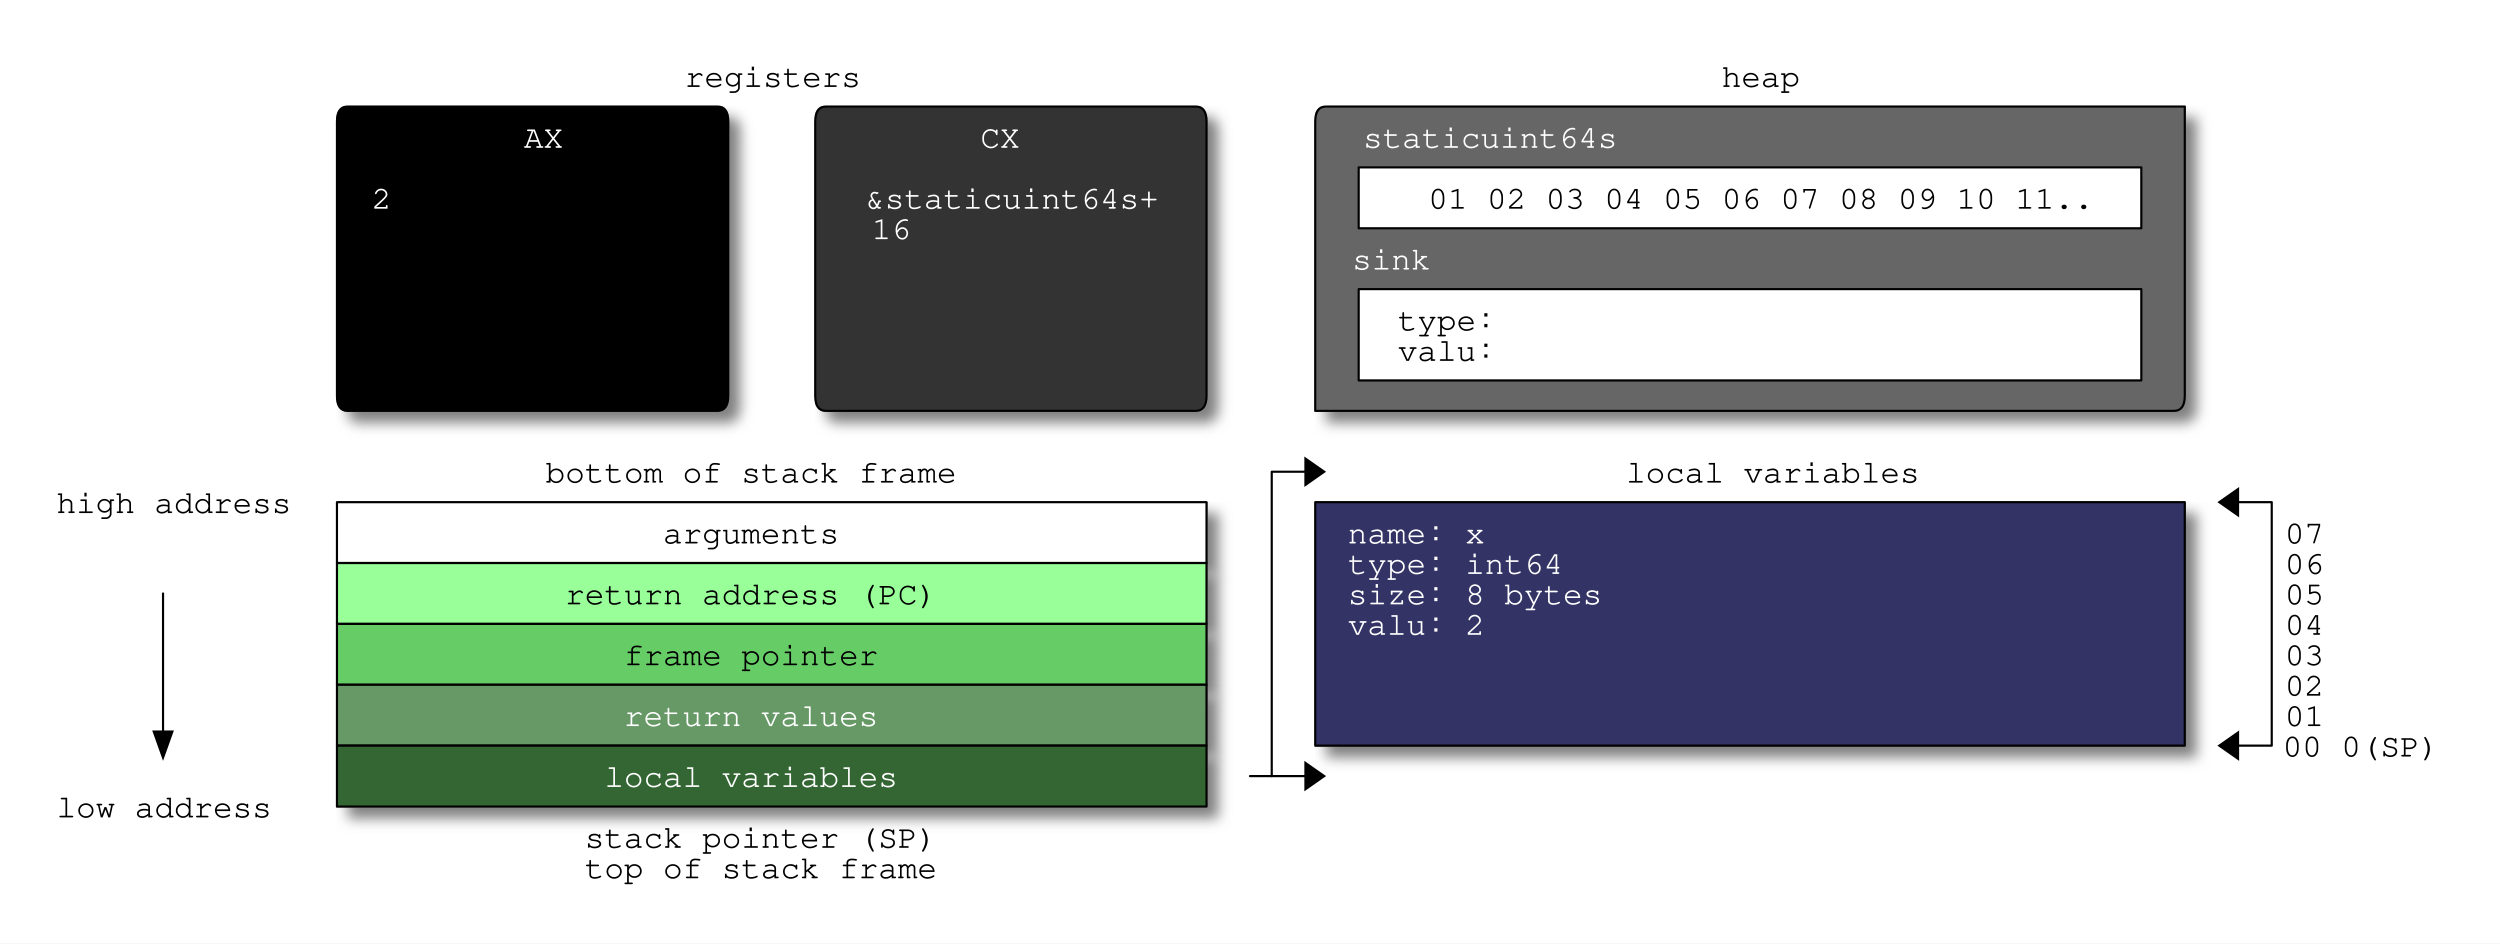
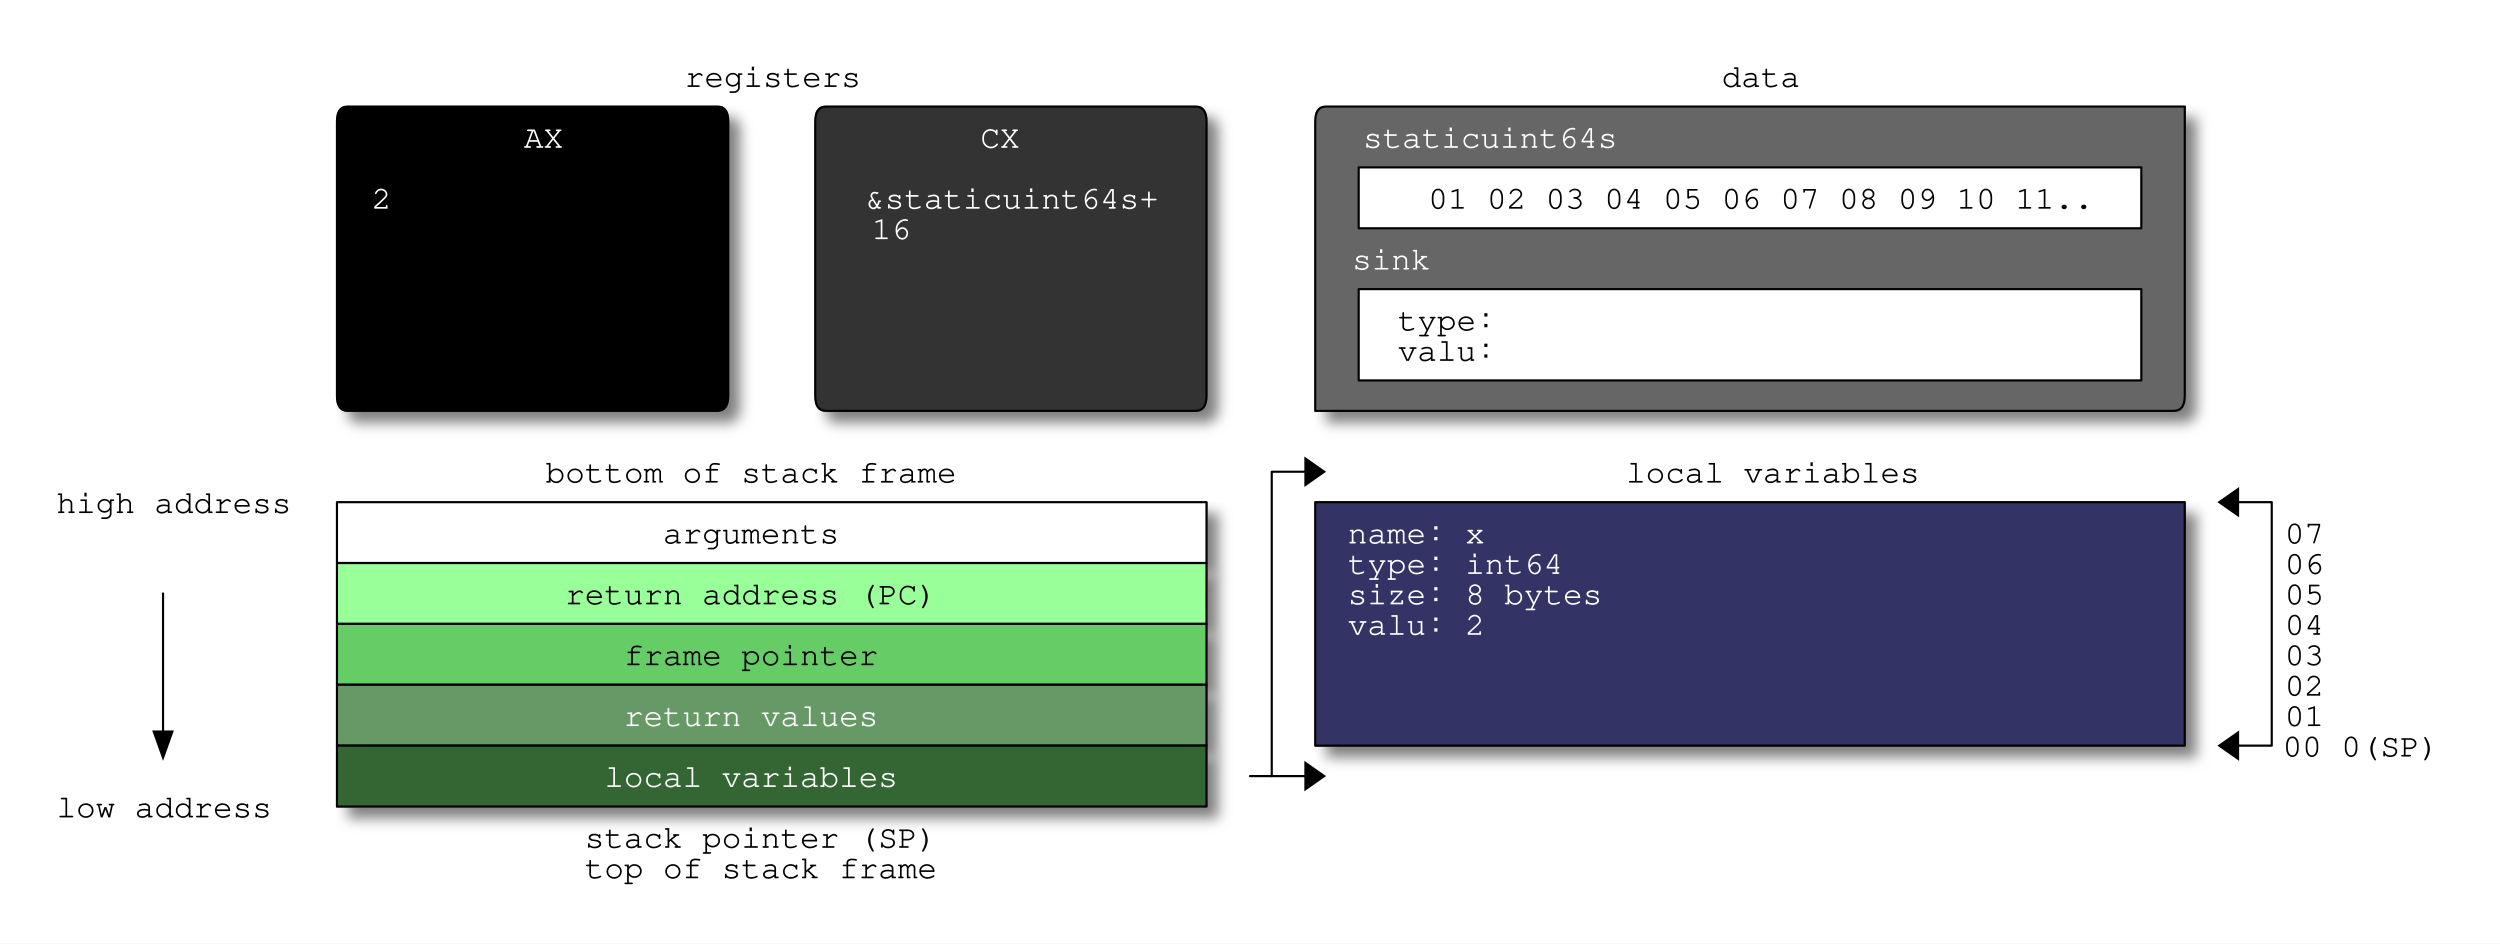
<svg xmlns="http://www.w3.org/2000/svg" width="1150" height="434" shape-rendering="geometricPrecision" version="1.0">
  <defs>
    <filter id="f2" x="0" y="0" width="200%" height="200%">
      <feOffset result="offOut" in="SourceGraphic" dx="5" dy="5" />
      <feGaussianBlur result="blurOut" in="offOut" stdDeviation="3" />
      <feBlend in="SourceGraphic" in2="blurOut" mode="normal" />
    </filter>
  </defs>
  <g stroke-width="1" stroke-linecap="square" stroke-linejoin="round">
    <rect x="0" y="0" width="1150" height="434" style="fill: #ffffff" />
    <path stroke="gray" fill="gray" filter="url(#f2)" d="M605.0 189.0 L1000.0 189.0 Q1005.0 189.0 1005.0 182.0 L1005.0 49.0 L1005.0 49.0 L610.0 49.0 Q605.0 49.0 605.0 56.0 L605.0 189.0 z" />
    <path stroke="gray" fill="gray" filter="url(#f2)" d="M605.0 343.0 L1005.0 343.0 L1005.0 231.0 L605.0 231.0 z" />
    <path stroke="gray" fill="gray" filter="url(#f2)" d="M160.0 189.0 Q155.0 189.0 155.0 182.0 L155.0 56.0 Q155.0 49.0 160.0 49.0 L330.0 49.0 L330.0 49.0 Q335.0 49.0 335.0 56.0 L335.0 182.0 L335.0 182.0 Q335.0 189.0 330.0 189.0 L160.0 189.0 z" />
    <path stroke="gray" fill="gray" filter="url(#f2)" d="M375.0 56.0 Q375.0 49.0 380.0 49.0 L550.0 49.0 Q555.0 49.0 555.0 56.0 L555.0 182.0 L555.0 182.0 Q555.0 189.0 550.0 189.0 L380.0 189.0 L380.0 189.0 Q375.0 189.0 375.0 182.0 L375.0 56.0 z" />
    <path stroke="gray" fill="gray" filter="url(#f2)" d="M625.0 175.0 L985.0 175.0 L985.0 133.0 L625.0 133.0 z" />
    <path stroke="gray" fill="gray" filter="url(#f2)" d="M555.0 231.0 L555.0 259.0 L155.0 259.0 L155.0 231.0 z" />
    <path stroke="gray" fill="gray" filter="url(#f2)" d="M555.0 259.0 L555.0 287.0 L155.0 287.0 L155.0 259.0 z" />
    <path stroke="gray" fill="gray" filter="url(#f2)" d="M555.0 287.0 L555.0 315.0 L155.0 315.0 L155.0 287.0 z" />
    <path stroke="gray" fill="gray" filter="url(#f2)" d="M555.0 315.0 L555.0 343.0 L155.0 343.0 L155.0 315.0 z" />
    <path stroke="gray" fill="gray" filter="url(#f2)" d="M555.0 343.0 L555.0 371.0 L155.0 371.0 L155.0 343.0 z" />
    <path stroke="gray" fill="gray" filter="url(#f2)" d="M625.0 105.0 L985.0 105.0 L985.0 77.0 L625.0 77.0 z" />
    <path stroke="#000000" stroke-width="1.0" stroke-linecap="round" stroke-linejoin="round" fill="#666666" d="M605.0 189.0 L1000.0 189.0 Q1005.0 189.0 1005.0 182.0 L1005.0 49.0 L1005.0 49.0 L610.0 49.0 Q605.0 49.0 605.0 56.0 L605.0 189.0 z" />
    <path stroke="#000000" stroke-width="1.0" stroke-linecap="round" stroke-linejoin="round" fill="#333366" d="M605.0 343.0 L1005.0 343.0 L1005.0 231.0 L605.0 231.0 z" />
    <path stroke="#000000" stroke-width="1.0" stroke-linecap="round" stroke-linejoin="round" fill="#000000" d="M160.0 189.0 Q155.0 189.0 155.0 182.0 L155.0 56.0 Q155.0 49.0 160.0 49.0 L330.0 49.0 L330.0 49.0 Q335.0 49.0 335.0 56.0 L335.0 182.0 L335.0 182.0 Q335.0 189.0 330.0 189.0 L160.0 189.0 z" />
    <path stroke="#000000" stroke-width="1.0" stroke-linecap="round" stroke-linejoin="round" fill="#333333" d="M375.0 56.0 Q375.0 49.0 380.0 49.0 L550.0 49.0 Q555.0 49.0 555.0 56.0 L555.0 182.0 L555.0 182.0 Q555.0 189.0 550.0 189.0 L380.0 189.0 L380.0 189.0 Q375.0 189.0 375.0 182.0 L375.0 56.0 z" />
    <path stroke="#000000" stroke-width="1.0" stroke-linecap="round" stroke-linejoin="round" fill="white" d="M625.0 175.0 L985.0 175.0 L985.0 133.0 L625.0 133.0 z" />
    <path stroke="#000000" stroke-width="1.0" stroke-linecap="round" stroke-linejoin="round" fill="#ffffff" d="M555.0 231.0 L555.0 259.0 L155.0 259.0 L155.0 231.0 z" />
    <path stroke="#000000" stroke-width="1.0" stroke-linecap="round" stroke-linejoin="round" fill="#99ff99" d="M555.0 259.0 L555.0 287.0 L155.0 287.0 L155.0 259.0 z" />
    <path stroke="#000000" stroke-width="1.0" stroke-linecap="round" stroke-linejoin="round" fill="#66cc66" d="M555.0 287.0 L555.0 315.0 L155.0 315.0 L155.0 287.0 z" />
    <path stroke="#000000" stroke-width="1.0" stroke-linecap="round" stroke-linejoin="round" fill="#669966" d="M555.0 315.0 L555.0 343.0 L155.0 343.0 L155.0 315.0 z" />
    <path stroke="#000000" stroke-width="1.0" stroke-linecap="round" stroke-linejoin="round" fill="#336633" d="M555.0 343.0 L555.0 371.0 L155.0 371.0 L155.0 343.0 z" />
    <path stroke="#000000" stroke-width="1.0" stroke-linecap="round" stroke-linejoin="round" fill="white" d="M625.0 105.0 L985.0 105.0 L985.0 77.0 L625.0 77.0 z" />
    <path stroke="#000000" stroke-width="1.0" stroke-linecap="round" stroke-linejoin="round" fill="none" d="M1025.0 231.0 L1045.0 231.0 L1045.0 343.0 L1025.0 343.0 " />
    <path stroke="#000000" stroke-width="1.0" stroke-linecap="round" stroke-linejoin="round" fill="none" d="M585.0 357.0 L585.0 217.0 L605.0 217.0 " />
    <path stroke="none" stroke-width="1.0" stroke-linecap="round" stroke-linejoin="round" fill="#000000" d="M600.0 210.0 L610.0 217.0 L600.0 224.0 z" />
    <path stroke="none" stroke-width="1.0" stroke-linecap="round" stroke-linejoin="round" fill="#000000" d="M1030.0 224.0 L1020.0 231.0 L1030.0 238.0 z" />
    <path stroke="none" stroke-width="1.0" stroke-linecap="round" stroke-linejoin="round" fill="#000000" d="M70.0 336.0 L75.0 350.0 L80.0 336.0 z" />
    <path stroke="none" stroke-width="1.0" stroke-linecap="round" stroke-linejoin="round" fill="#000000" d="M1030.0 336.0 L1020.0 343.0 L1030.0 350.0 z" />
    <path stroke="none" stroke-width="1.0" stroke-linecap="round" stroke-linejoin="round" fill="#000000" d="M600.0 350.0 L610.0 357.0 L600.0 364.0 z" />
    <path stroke="#000000" stroke-width="1.0" stroke-linecap="round" stroke-linejoin="round" fill="none" d="M75.0 343.0 L75.0 273.0 " />
    <path stroke="#000000" stroke-width="1.0" stroke-linecap="round" stroke-linejoin="round" fill="none" d="M585.0 357.0 L605.0 357.0 " />
    <path stroke="#000000" stroke-width="1.0" stroke-linecap="round" stroke-linejoin="round" fill="none" d="M575.0 357.0 L585.0 357.0 " />
    <text x="269" y="390" font-family="Courier" font-size="15" stroke="none" fill="#000000">stack pointer (SP)</text>
    <text x="269" y="404" font-family="Courier" font-size="15" stroke="none" fill="#000000">top of stack frame</text>
    <text x="278" y="362" font-family="Courier" font-size="15" stroke="none" fill="#ffffff">local variables</text>
    <text x="260" y="278" font-family="Courier" font-size="15" stroke="none" fill="#000000">return address (PC)</text>
    <text x="287" y="306" font-family="Courier" font-size="15" stroke="none" fill="#000000">frame pointer</text>
    <text x="287" y="334" font-family="Courier" font-size="15" stroke="none" fill="#ffffff">return values</text>
    <text x="305" y="250" font-family="Courier" font-size="15" stroke="none" fill="#000000">arguments</text>
    <text x="251" y="222" font-family="Courier" font-size="15" stroke="none" fill="#000000">bottom of stack frame</text>
    <text x="26" y="376" font-family="Courier" font-size="15" stroke="none" fill="#000000">low address</text>
    <text x="26" y="236" font-family="Courier" font-size="15" stroke="none" fill="#000000">high address</text>
    <text x="171" y="96" font-family="Courier" font-size="15" stroke="none" fill="#ffffff">2 </text>
    <text x="241" y="68" font-family="Courier" font-size="15" stroke="none" fill="#ffffff">AX</text>
    <text x="315" y="40" font-family="Courier" font-size="15" stroke="none" fill="#000000">registers</text>
    <text x="398" y="96" font-family="Courier" font-size="15" stroke="none" fill="#ffffff">&amp;staticuint64s+</text>
    <text x="401" y="110" font-family="Courier" font-size="15" stroke="none" fill="#ffffff">16</text>
    <text x="451" y="68" font-family="Courier" font-size="15" stroke="none" fill="#ffffff">CX</text>
    <text x="620" y="250" font-family="Courier" font-size="15" stroke="none" fill="#ffffff">name꞉ x</text>
    <text x="620" y="264" font-family="Courier" font-size="15" stroke="none" fill="#ffffff">type꞉ int64</text>
    <text x="620" y="278" font-family="Courier" font-size="15" stroke="none" fill="#ffffff">size꞉ 8 bytes</text>
    <text x="620" y="292" font-family="Courier" font-size="15" stroke="none" fill="#ffffff">valu꞉ 2</text>
    <text x="622" y="124" font-family="Courier" font-size="15" stroke="none" fill="#ffffff">sink</text>
    <text x="627" y="68" font-family="Courier" font-size="15" stroke="none" fill="#ffffff">staticuint64s</text>
    <text x="657" y="96" font-family="Courier" font-size="15" stroke="none" fill="#000000">01 02 03 04 05 06 07 08 09 10 11..</text>
    <text x="748" y="222" font-family="Courier" font-size="15" stroke="none" fill="#000000">local variables</text>
    <text x="643" y="152" font-family="Courier" font-size="15" stroke="none" fill="#000000">type꞉</text>
    <text x="643" y="166" font-family="Courier" font-size="15" stroke="none" fill="#000000">valu꞉</text>
-     <text x="792" y="40" font-family="Courier" font-size="15" stroke="none" fill="#000000">heap</text>
+     <text x="792" y="40" font-family="Courier" font-size="15" stroke="none" fill="#000000">data</text>
    <text x="1051" y="250" font-family="Courier" font-size="15" stroke="none" fill="#000000">07</text>
    <text x="1051" y="264" font-family="Courier" font-size="15" stroke="none" fill="#000000">06</text>
    <text x="1051" y="278" font-family="Courier" font-size="15" stroke="none" fill="#000000">05</text>
    <text x="1051" y="292" font-family="Courier" font-size="15" stroke="none" fill="#000000">04</text>
    <text x="1051" y="306" font-family="Courier" font-size="15" stroke="none" fill="#000000">03</text>
    <text x="1051" y="320" font-family="Courier" font-size="15" stroke="none" fill="#000000">02</text>
    <text x="1051" y="334" font-family="Courier" font-size="15" stroke="none" fill="#000000">01</text>
    <text x="1050" y="348" font-family="Courier" font-size="15" stroke="none" fill="#000000">00 0(SP)</text>
  </g>
</svg>
